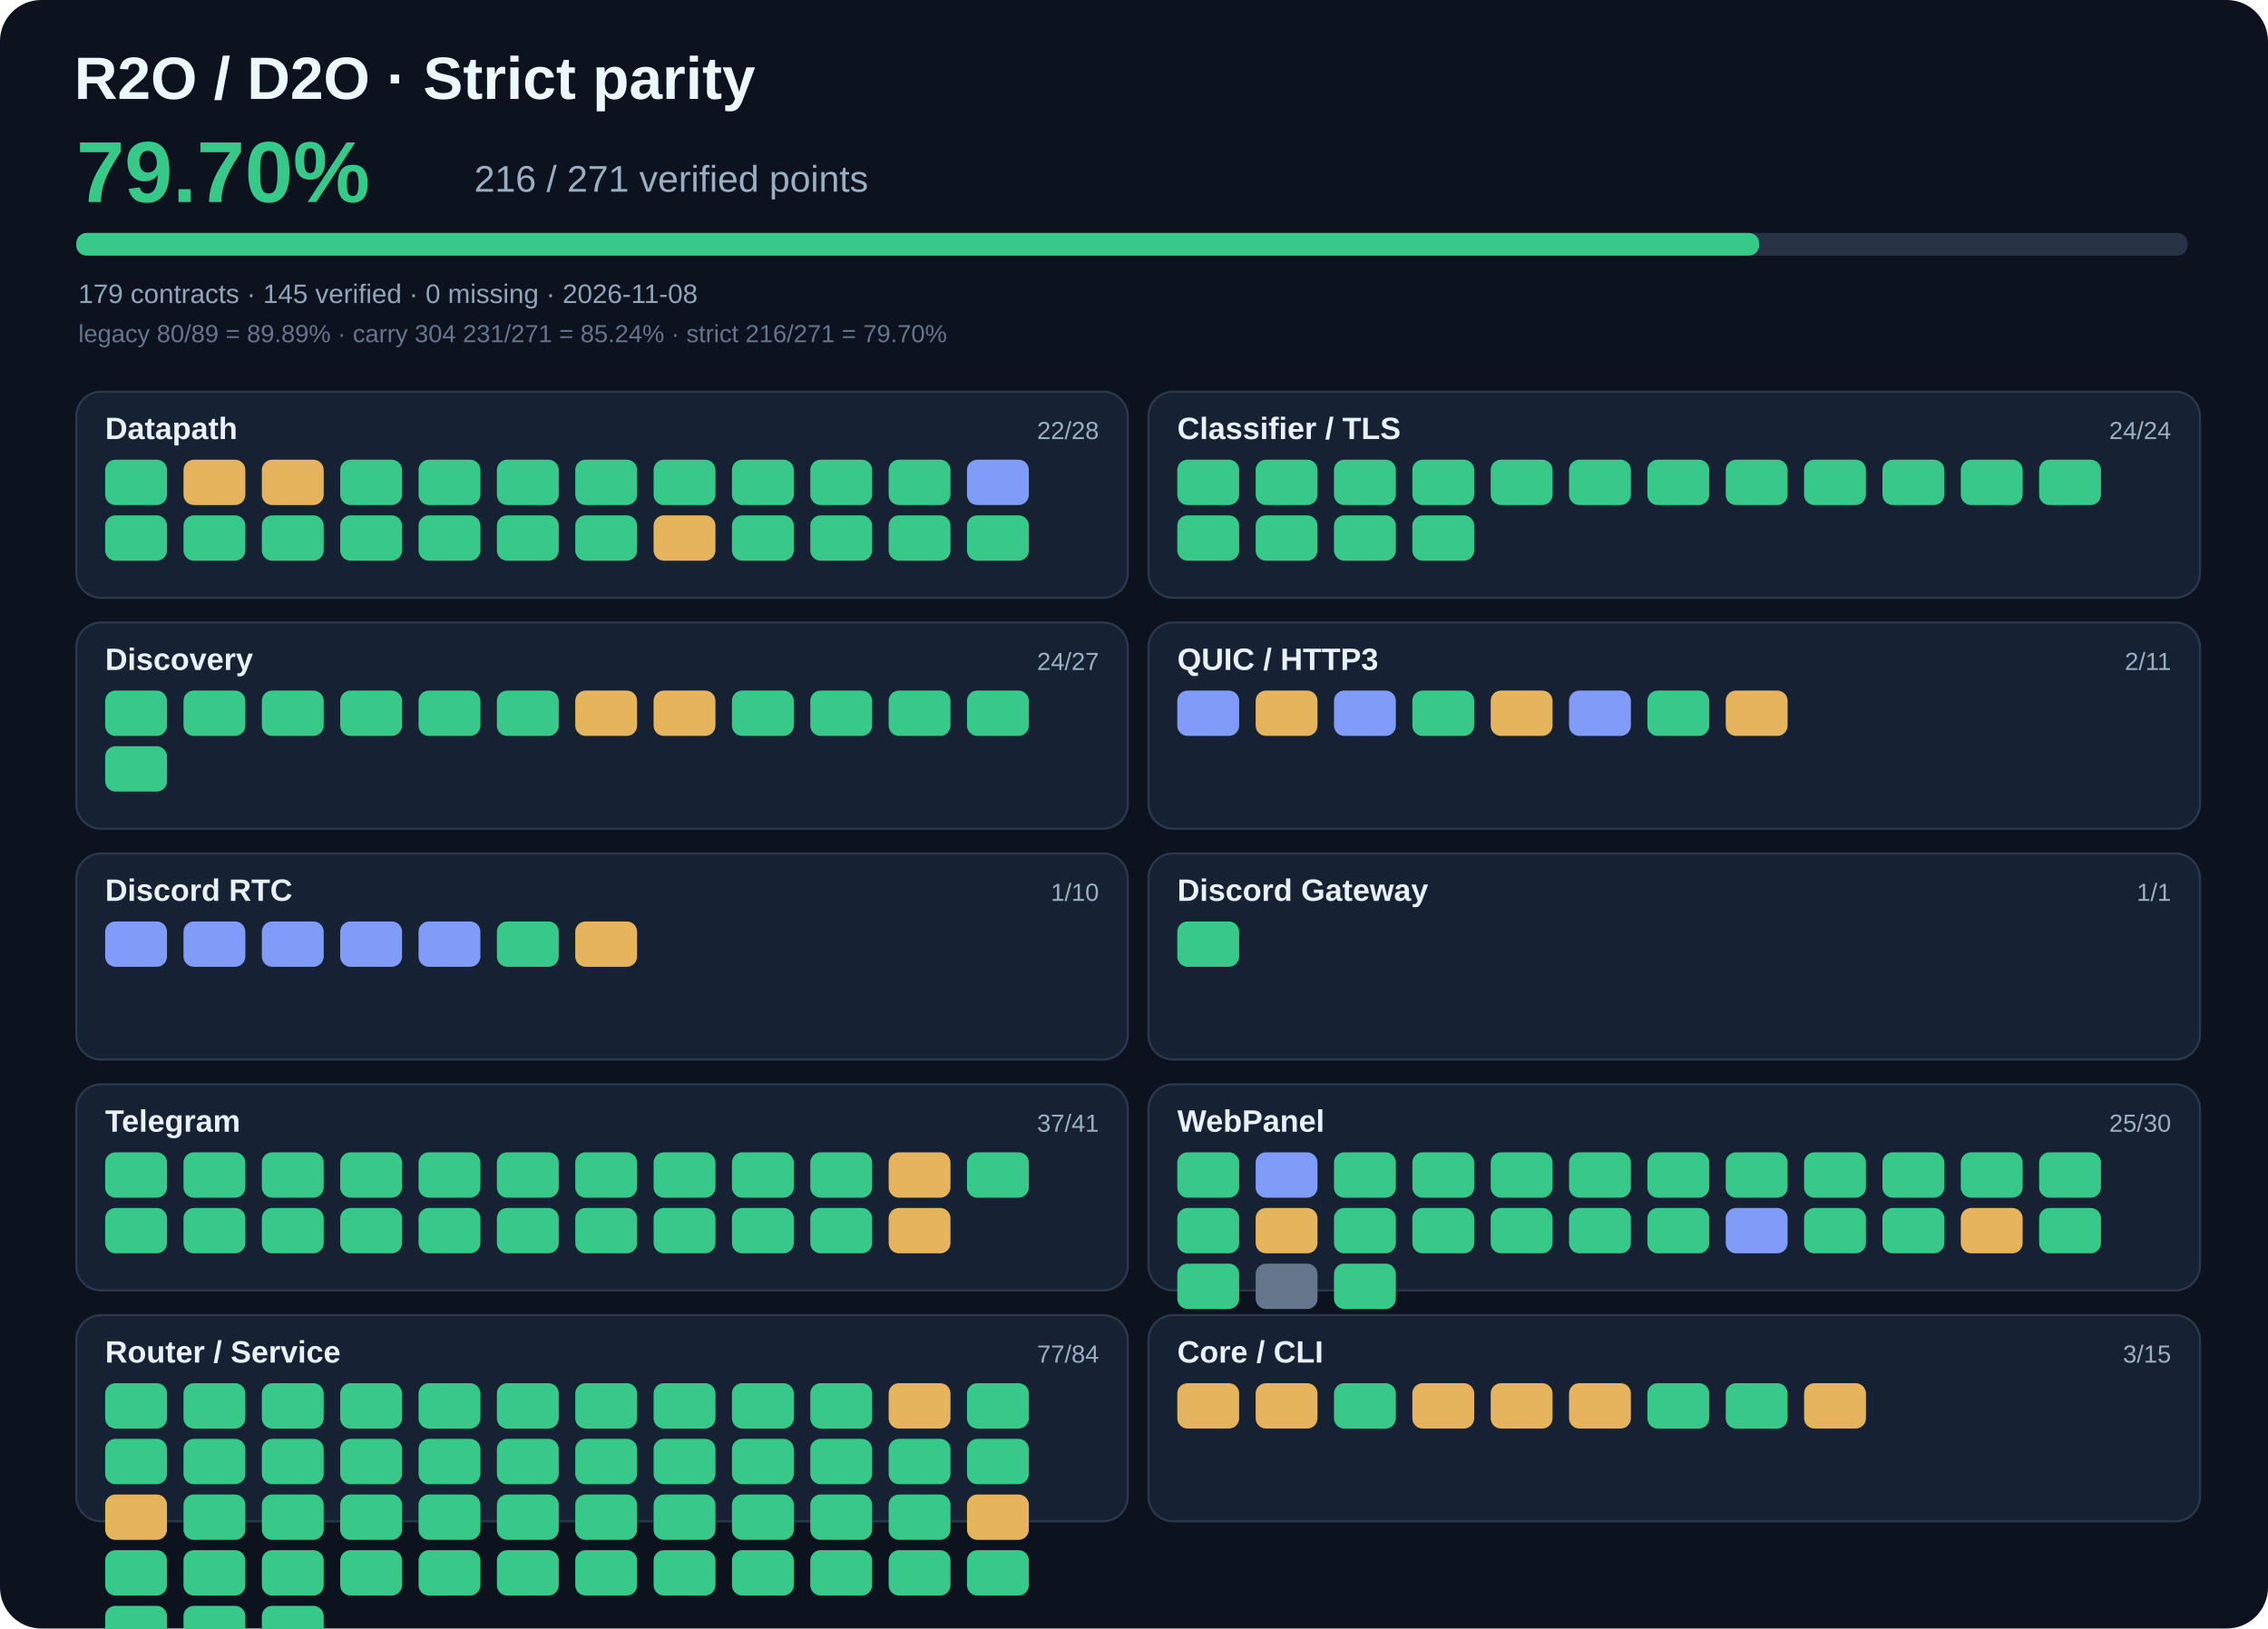
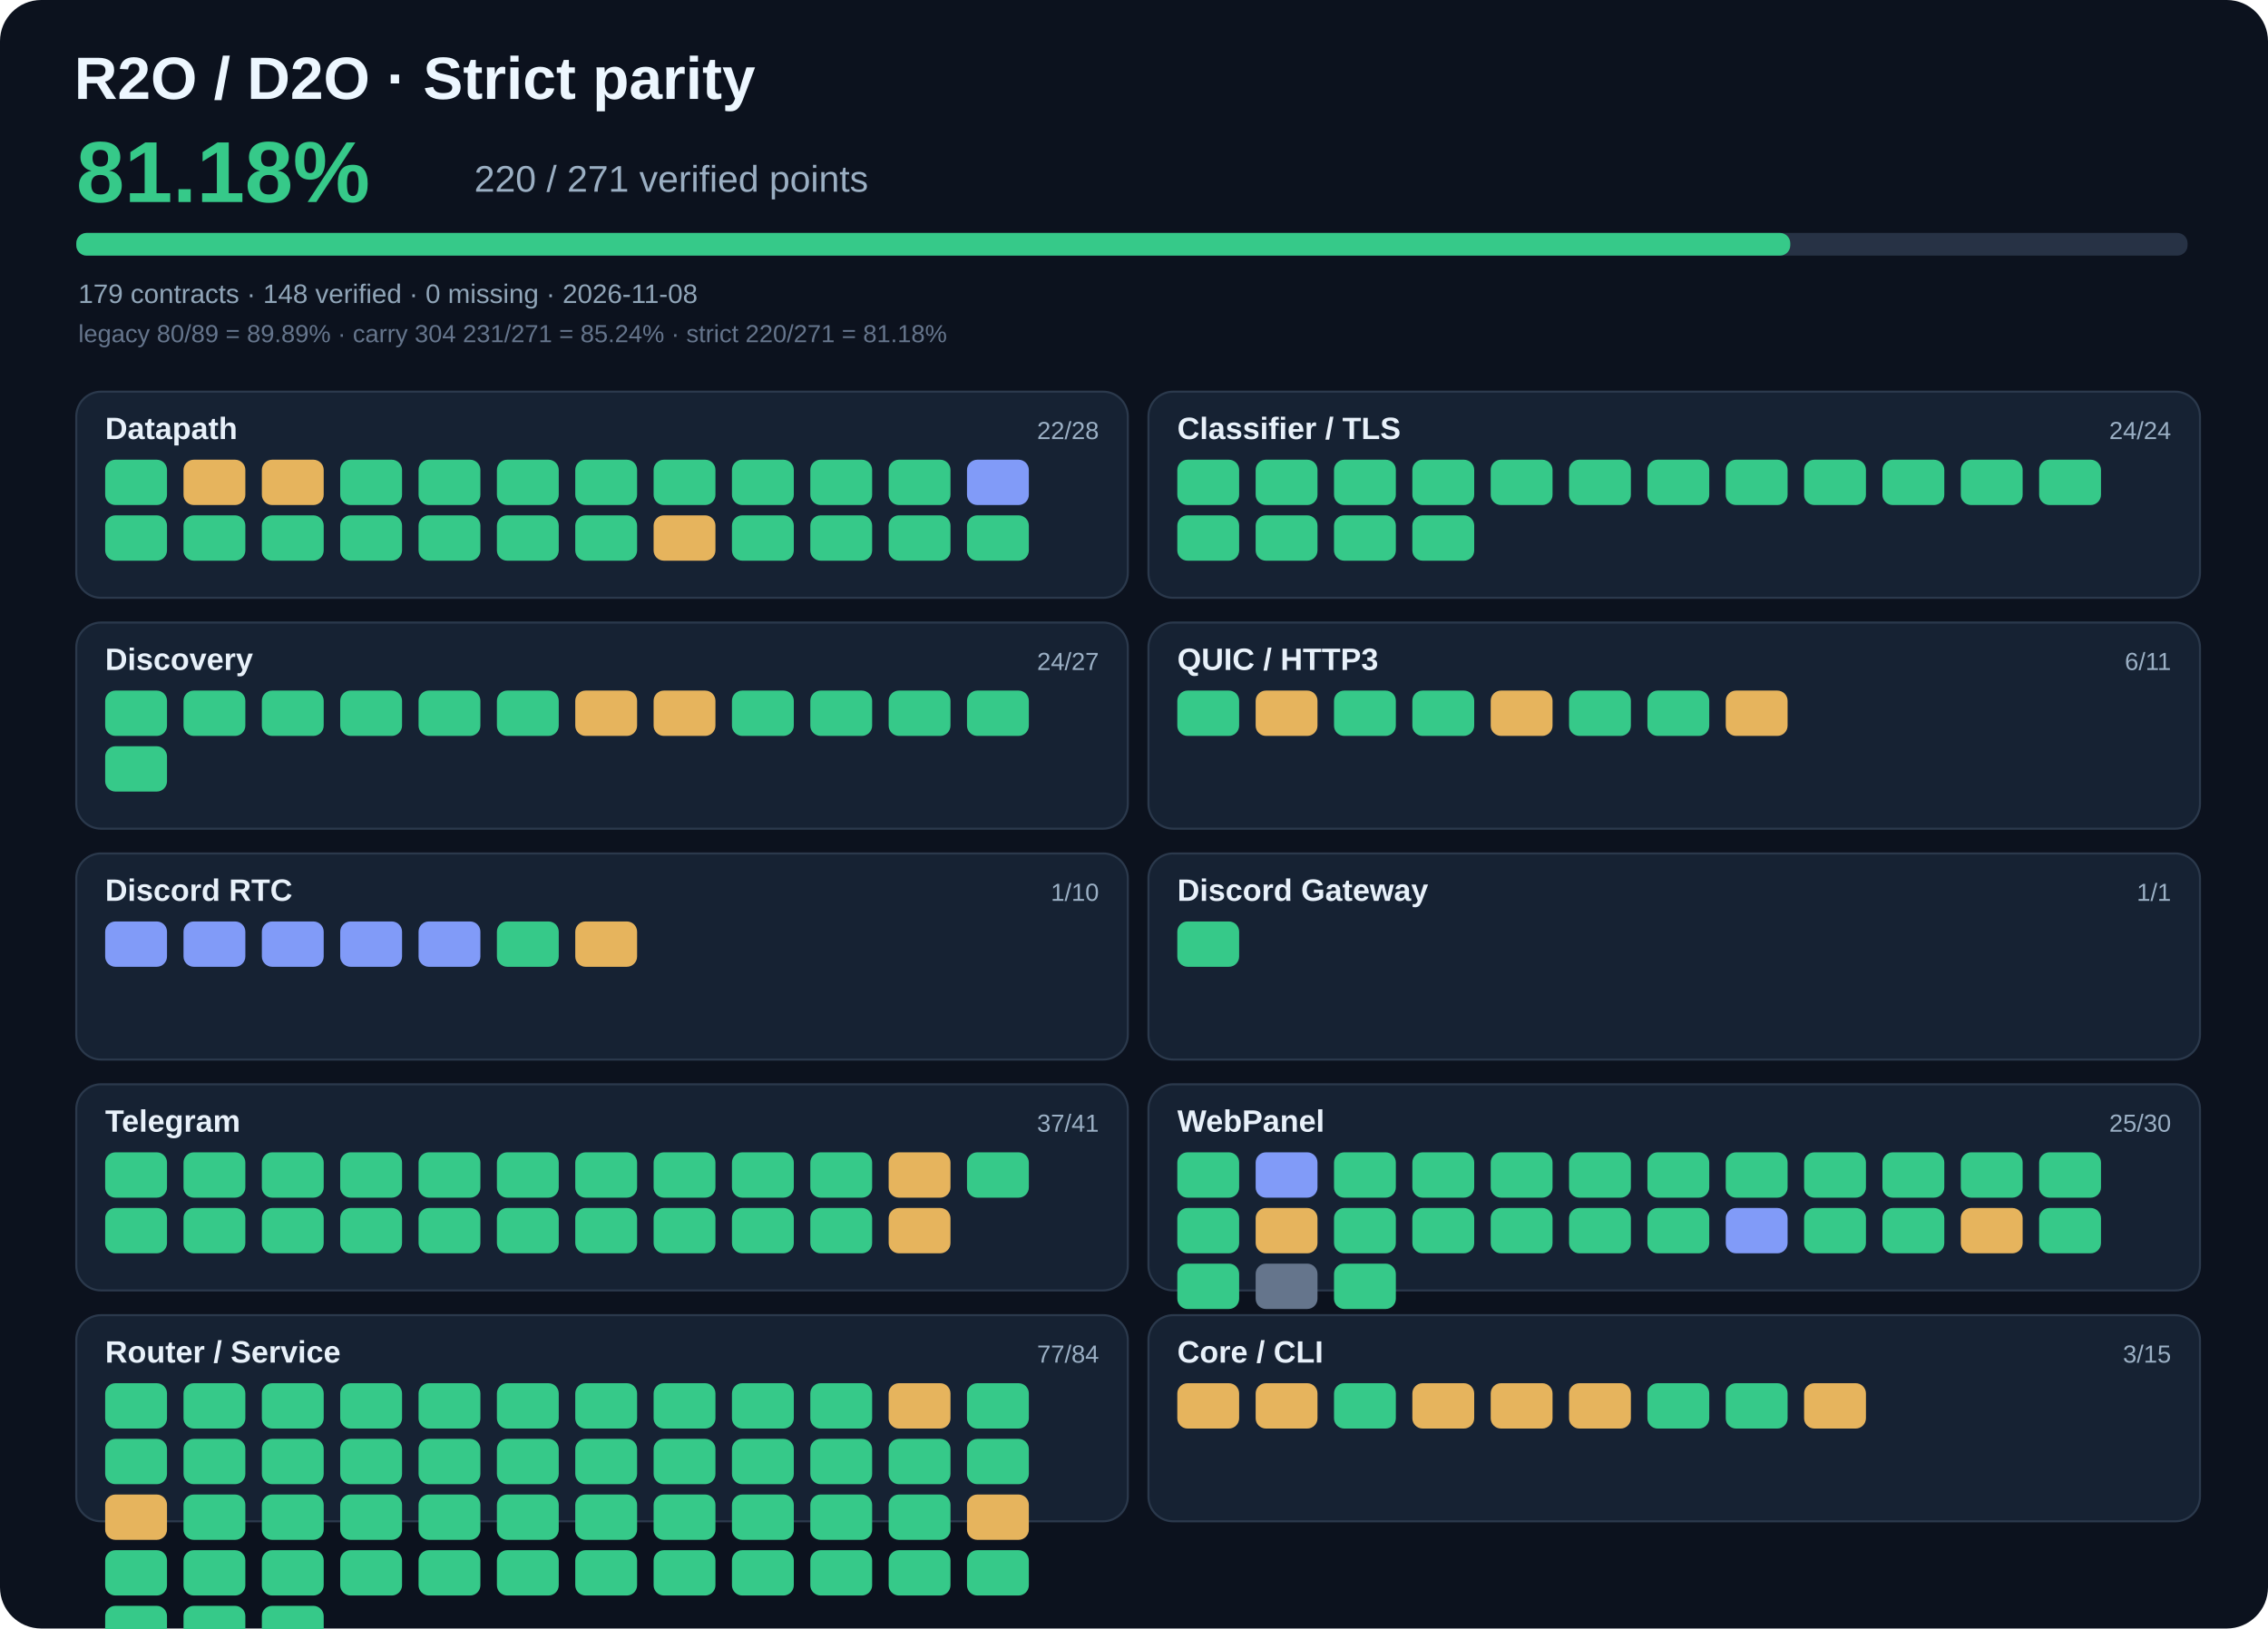
- <svg xmlns="http://www.w3.org/2000/svg" viewBox="0 0 1100 790" width="1100" height="790" role="img" aria-label="R2O strict parity 79.70%">
+ <svg xmlns="http://www.w3.org/2000/svg" viewBox="0 0 1100 790" width="1100" height="790" role="img" aria-label="R2O strict parity 81.18%">
  <rect width="1100" height="790" rx="20" fill="#0c121e" />
  <text x="36" y="48" fill="#edf7ff" font-family="Arial,sans-serif" font-size="29" font-weight="700">R2O / D2O · Strict parity</text>
-   <text x="37" y="98" fill="#36c989" font-family="Arial,sans-serif" font-size="42" font-weight="700">79.70%</text>
-   <text x="230" y="93" fill="#9bafc3" font-family="Arial,sans-serif" font-size="18">216 / 271 verified points</text>
+   <text x="37" y="98" fill="#36c989" font-family="Arial,sans-serif" font-size="42" font-weight="700">81.18%</text>
+   <text x="230" y="93" fill="#9bafc3" font-family="Arial,sans-serif" font-size="18">220 / 271 verified points</text>
  <rect x="37" y="113" width="1024" height="11" rx="5" fill="#273245" />
-   <rect x="37" y="113" width="816.2" height="11" rx="5" fill="#36c989" />
-   <text x="38" y="147" fill="#90a5b8" font-family="Arial,sans-serif" font-size="13">179 contracts · 145 verified · 0 missing · 2026-11-08</text>
-   <text x="38" y="166" fill="#65758c" font-family="Arial,sans-serif" font-size="12">legacy 80/89 = 89.89% · carry 304 231/271 = 85.24% · strict 216/271 = 79.70%</text>
+   <rect x="37" y="113" width="831.3" height="11" rx="5" fill="#36c989" />
+   <text x="38" y="147" fill="#90a5b8" font-family="Arial,sans-serif" font-size="13">179 contracts · 148 verified · 0 missing · 2026-11-08</text>
+   <text x="38" y="166" fill="#65758c" font-family="Arial,sans-serif" font-size="12">legacy 80/89 = 89.89% · carry 304 231/271 = 85.24% · strict 220/271 = 81.18%</text>
  <rect x="37" y="190" width="510" height="100" rx="12" fill="#162233" stroke="#2b394c" />
  <text x="51" y="213" fill="#e8f1fa" font-family="Arial,sans-serif" font-size="15" font-weight="700">Datapath</text>
  <text x="533" y="213" text-anchor="end" fill="#9bb0c5" font-family="Arial,sans-serif" font-size="12">22/28</text>
  <rect x="51" y="223" width="30" height="22" rx="5" fill="#36c989" />
  <rect x="89" y="223" width="30" height="22" rx="5" fill="#e6b45d" />
  <rect x="127" y="223" width="30" height="22" rx="5" fill="#e6b45d" />
  <rect x="165" y="223" width="30" height="22" rx="5" fill="#36c989" />
  <rect x="203" y="223" width="30" height="22" rx="5" fill="#36c989" />
  <rect x="241" y="223" width="30" height="22" rx="5" fill="#36c989" />
  <rect x="279" y="223" width="30" height="22" rx="5" fill="#36c989" />
  <rect x="317" y="223" width="30" height="22" rx="5" fill="#36c989" />
  <rect x="355" y="223" width="30" height="22" rx="5" fill="#36c989" />
  <rect x="393" y="223" width="30" height="22" rx="5" fill="#36c989" />
  <rect x="431" y="223" width="30" height="22" rx="5" fill="#36c989" />
  <rect x="469" y="223" width="30" height="22" rx="5" fill="#819bf8" />
  <rect x="51" y="250" width="30" height="22" rx="5" fill="#36c989" />
  <rect x="89" y="250" width="30" height="22" rx="5" fill="#36c989" />
  <rect x="127" y="250" width="30" height="22" rx="5" fill="#36c989" />
  <rect x="165" y="250" width="30" height="22" rx="5" fill="#36c989" />
  <rect x="203" y="250" width="30" height="22" rx="5" fill="#36c989" />
  <rect x="241" y="250" width="30" height="22" rx="5" fill="#36c989" />
  <rect x="279" y="250" width="30" height="22" rx="5" fill="#36c989" />
  <rect x="317" y="250" width="30" height="22" rx="5" fill="#e6b45d" />
  <rect x="355" y="250" width="30" height="22" rx="5" fill="#36c989" />
  <rect x="393" y="250" width="30" height="22" rx="5" fill="#36c989" />
  <rect x="431" y="250" width="30" height="22" rx="5" fill="#36c989" />
  <rect x="469" y="250" width="30" height="22" rx="5" fill="#36c989" />
  <rect x="557" y="190" width="510" height="100" rx="12" fill="#162233" stroke="#2b394c" />
  <text x="571" y="213" fill="#e8f1fa" font-family="Arial,sans-serif" font-size="15" font-weight="700">Classifier / TLS</text>
  <text x="1053" y="213" text-anchor="end" fill="#9bb0c5" font-family="Arial,sans-serif" font-size="12">24/24</text>
  <rect x="571" y="223" width="30" height="22" rx="5" fill="#36c989" />
  <rect x="609" y="223" width="30" height="22" rx="5" fill="#36c989" />
  <rect x="647" y="223" width="30" height="22" rx="5" fill="#36c989" />
  <rect x="685" y="223" width="30" height="22" rx="5" fill="#36c989" />
  <rect x="723" y="223" width="30" height="22" rx="5" fill="#36c989" />
  <rect x="761" y="223" width="30" height="22" rx="5" fill="#36c989" />
  <rect x="799" y="223" width="30" height="22" rx="5" fill="#36c989" />
  <rect x="837" y="223" width="30" height="22" rx="5" fill="#36c989" />
  <rect x="875" y="223" width="30" height="22" rx="5" fill="#36c989" />
  <rect x="913" y="223" width="30" height="22" rx="5" fill="#36c989" />
  <rect x="951" y="223" width="30" height="22" rx="5" fill="#36c989" />
  <rect x="989" y="223" width="30" height="22" rx="5" fill="#36c989" />
  <rect x="571" y="250" width="30" height="22" rx="5" fill="#36c989" />
  <rect x="609" y="250" width="30" height="22" rx="5" fill="#36c989" />
  <rect x="647" y="250" width="30" height="22" rx="5" fill="#36c989" />
  <rect x="685" y="250" width="30" height="22" rx="5" fill="#36c989" />
  <rect x="37" y="302" width="510" height="100" rx="12" fill="#162233" stroke="#2b394c" />
  <text x="51" y="325" fill="#e8f1fa" font-family="Arial,sans-serif" font-size="15" font-weight="700">Discovery</text>
  <text x="533" y="325" text-anchor="end" fill="#9bb0c5" font-family="Arial,sans-serif" font-size="12">24/27</text>
  <rect x="51" y="335" width="30" height="22" rx="5" fill="#36c989" />
  <rect x="89" y="335" width="30" height="22" rx="5" fill="#36c989" />
  <rect x="127" y="335" width="30" height="22" rx="5" fill="#36c989" />
  <rect x="165" y="335" width="30" height="22" rx="5" fill="#36c989" />
  <rect x="203" y="335" width="30" height="22" rx="5" fill="#36c989" />
  <rect x="241" y="335" width="30" height="22" rx="5" fill="#36c989" />
  <rect x="279" y="335" width="30" height="22" rx="5" fill="#e6b45d" />
  <rect x="317" y="335" width="30" height="22" rx="5" fill="#e6b45d" />
  <rect x="355" y="335" width="30" height="22" rx="5" fill="#36c989" />
  <rect x="393" y="335" width="30" height="22" rx="5" fill="#36c989" />
  <rect x="431" y="335" width="30" height="22" rx="5" fill="#36c989" />
  <rect x="469" y="335" width="30" height="22" rx="5" fill="#36c989" />
  <rect x="51" y="362" width="30" height="22" rx="5" fill="#36c989" />
  <rect x="557" y="302" width="510" height="100" rx="12" fill="#162233" stroke="#2b394c" />
  <text x="571" y="325" fill="#e8f1fa" font-family="Arial,sans-serif" font-size="15" font-weight="700">QUIC / HTTP3</text>
-   <text x="1053" y="325" text-anchor="end" fill="#9bb0c5" font-family="Arial,sans-serif" font-size="12">2/11</text>
-   <rect x="571" y="335" width="30" height="22" rx="5" fill="#819bf8" />
+   <text x="1053" y="325" text-anchor="end" fill="#9bb0c5" font-family="Arial,sans-serif" font-size="12">6/11</text>
+   <rect x="571" y="335" width="30" height="22" rx="5" fill="#36c989" />
  <rect x="609" y="335" width="30" height="22" rx="5" fill="#e6b45d" />
-   <rect x="647" y="335" width="30" height="22" rx="5" fill="#819bf8" />
+   <rect x="647" y="335" width="30" height="22" rx="5" fill="#36c989" />
  <rect x="685" y="335" width="30" height="22" rx="5" fill="#36c989" />
  <rect x="723" y="335" width="30" height="22" rx="5" fill="#e6b45d" />
-   <rect x="761" y="335" width="30" height="22" rx="5" fill="#819bf8" />
+   <rect x="761" y="335" width="30" height="22" rx="5" fill="#36c989" />
  <rect x="799" y="335" width="30" height="22" rx="5" fill="#36c989" />
  <rect x="837" y="335" width="30" height="22" rx="5" fill="#e6b45d" />
  <rect x="37" y="414" width="510" height="100" rx="12" fill="#162233" stroke="#2b394c" />
  <text x="51" y="437" fill="#e8f1fa" font-family="Arial,sans-serif" font-size="15" font-weight="700">Discord RTC</text>
  <text x="533" y="437" text-anchor="end" fill="#9bb0c5" font-family="Arial,sans-serif" font-size="12">1/10</text>
  <rect x="51" y="447" width="30" height="22" rx="5" fill="#819bf8" />
  <rect x="89" y="447" width="30" height="22" rx="5" fill="#819bf8" />
  <rect x="127" y="447" width="30" height="22" rx="5" fill="#819bf8" />
  <rect x="165" y="447" width="30" height="22" rx="5" fill="#819bf8" />
  <rect x="203" y="447" width="30" height="22" rx="5" fill="#819bf8" />
  <rect x="241" y="447" width="30" height="22" rx="5" fill="#36c989" />
  <rect x="279" y="447" width="30" height="22" rx="5" fill="#e6b45d" />
  <rect x="557" y="414" width="510" height="100" rx="12" fill="#162233" stroke="#2b394c" />
  <text x="571" y="437" fill="#e8f1fa" font-family="Arial,sans-serif" font-size="15" font-weight="700">Discord Gateway</text>
  <text x="1053" y="437" text-anchor="end" fill="#9bb0c5" font-family="Arial,sans-serif" font-size="12">1/1</text>
  <rect x="571" y="447" width="30" height="22" rx="5" fill="#36c989" />
  <rect x="37" y="526" width="510" height="100" rx="12" fill="#162233" stroke="#2b394c" />
  <text x="51" y="549" fill="#e8f1fa" font-family="Arial,sans-serif" font-size="15" font-weight="700">Telegram</text>
  <text x="533" y="549" text-anchor="end" fill="#9bb0c5" font-family="Arial,sans-serif" font-size="12">37/41</text>
  <rect x="51" y="559" width="30" height="22" rx="5" fill="#36c989" />
  <rect x="89" y="559" width="30" height="22" rx="5" fill="#36c989" />
  <rect x="127" y="559" width="30" height="22" rx="5" fill="#36c989" />
  <rect x="165" y="559" width="30" height="22" rx="5" fill="#36c989" />
  <rect x="203" y="559" width="30" height="22" rx="5" fill="#36c989" />
  <rect x="241" y="559" width="30" height="22" rx="5" fill="#36c989" />
  <rect x="279" y="559" width="30" height="22" rx="5" fill="#36c989" />
  <rect x="317" y="559" width="30" height="22" rx="5" fill="#36c989" />
  <rect x="355" y="559" width="30" height="22" rx="5" fill="#36c989" />
  <rect x="393" y="559" width="30" height="22" rx="5" fill="#36c989" />
  <rect x="431" y="559" width="30" height="22" rx="5" fill="#e6b45d" />
  <rect x="469" y="559" width="30" height="22" rx="5" fill="#36c989" />
  <rect x="51" y="586" width="30" height="22" rx="5" fill="#36c989" />
  <rect x="89" y="586" width="30" height="22" rx="5" fill="#36c989" />
  <rect x="127" y="586" width="30" height="22" rx="5" fill="#36c989" />
  <rect x="165" y="586" width="30" height="22" rx="5" fill="#36c989" />
  <rect x="203" y="586" width="30" height="22" rx="5" fill="#36c989" />
  <rect x="241" y="586" width="30" height="22" rx="5" fill="#36c989" />
  <rect x="279" y="586" width="30" height="22" rx="5" fill="#36c989" />
  <rect x="317" y="586" width="30" height="22" rx="5" fill="#36c989" />
  <rect x="355" y="586" width="30" height="22" rx="5" fill="#36c989" />
  <rect x="393" y="586" width="30" height="22" rx="5" fill="#36c989" />
  <rect x="431" y="586" width="30" height="22" rx="5" fill="#e6b45d" />
  <rect x="557" y="526" width="510" height="100" rx="12" fill="#162233" stroke="#2b394c" />
  <text x="571" y="549" fill="#e8f1fa" font-family="Arial,sans-serif" font-size="15" font-weight="700">WebPanel</text>
  <text x="1053" y="549" text-anchor="end" fill="#9bb0c5" font-family="Arial,sans-serif" font-size="12">25/30</text>
  <rect x="571" y="559" width="30" height="22" rx="5" fill="#36c989" />
  <rect x="609" y="559" width="30" height="22" rx="5" fill="#819bf8" />
  <rect x="647" y="559" width="30" height="22" rx="5" fill="#36c989" />
  <rect x="685" y="559" width="30" height="22" rx="5" fill="#36c989" />
  <rect x="723" y="559" width="30" height="22" rx="5" fill="#36c989" />
  <rect x="761" y="559" width="30" height="22" rx="5" fill="#36c989" />
  <rect x="799" y="559" width="30" height="22" rx="5" fill="#36c989" />
  <rect x="837" y="559" width="30" height="22" rx="5" fill="#36c989" />
  <rect x="875" y="559" width="30" height="22" rx="5" fill="#36c989" />
  <rect x="913" y="559" width="30" height="22" rx="5" fill="#36c989" />
  <rect x="951" y="559" width="30" height="22" rx="5" fill="#36c989" />
  <rect x="989" y="559" width="30" height="22" rx="5" fill="#36c989" />
  <rect x="571" y="586" width="30" height="22" rx="5" fill="#36c989" />
  <rect x="609" y="586" width="30" height="22" rx="5" fill="#e6b45d" />
  <rect x="647" y="586" width="30" height="22" rx="5" fill="#36c989" />
  <rect x="685" y="586" width="30" height="22" rx="5" fill="#36c989" />
  <rect x="723" y="586" width="30" height="22" rx="5" fill="#36c989" />
  <rect x="761" y="586" width="30" height="22" rx="5" fill="#36c989" />
  <rect x="799" y="586" width="30" height="22" rx="5" fill="#36c989" />
  <rect x="837" y="586" width="30" height="22" rx="5" fill="#819bf8" />
  <rect x="875" y="586" width="30" height="22" rx="5" fill="#36c989" />
  <rect x="913" y="586" width="30" height="22" rx="5" fill="#36c989" />
  <rect x="951" y="586" width="30" height="22" rx="5" fill="#e6b45d" />
  <rect x="989" y="586" width="30" height="22" rx="5" fill="#36c989" />
  <rect x="571" y="613" width="30" height="22" rx="5" fill="#36c989" />
  <rect x="609" y="613" width="30" height="22" rx="5" fill="#65758c" />
  <rect x="647" y="613" width="30" height="22" rx="5" fill="#36c989" />
  <rect x="37" y="638" width="510" height="100" rx="12" fill="#162233" stroke="#2b394c" />
  <text x="51" y="661" fill="#e8f1fa" font-family="Arial,sans-serif" font-size="15" font-weight="700">Router / Service</text>
  <text x="533" y="661" text-anchor="end" fill="#9bb0c5" font-family="Arial,sans-serif" font-size="12">77/84</text>
  <rect x="51" y="671" width="30" height="22" rx="5" fill="#36c989" />
  <rect x="89" y="671" width="30" height="22" rx="5" fill="#36c989" />
  <rect x="127" y="671" width="30" height="22" rx="5" fill="#36c989" />
  <rect x="165" y="671" width="30" height="22" rx="5" fill="#36c989" />
  <rect x="203" y="671" width="30" height="22" rx="5" fill="#36c989" />
  <rect x="241" y="671" width="30" height="22" rx="5" fill="#36c989" />
  <rect x="279" y="671" width="30" height="22" rx="5" fill="#36c989" />
  <rect x="317" y="671" width="30" height="22" rx="5" fill="#36c989" />
  <rect x="355" y="671" width="30" height="22" rx="5" fill="#36c989" />
  <rect x="393" y="671" width="30" height="22" rx="5" fill="#36c989" />
  <rect x="431" y="671" width="30" height="22" rx="5" fill="#e6b45d" />
  <rect x="469" y="671" width="30" height="22" rx="5" fill="#36c989" />
  <rect x="51" y="698" width="30" height="22" rx="5" fill="#36c989" />
  <rect x="89" y="698" width="30" height="22" rx="5" fill="#36c989" />
  <rect x="127" y="698" width="30" height="22" rx="5" fill="#36c989" />
  <rect x="165" y="698" width="30" height="22" rx="5" fill="#36c989" />
  <rect x="203" y="698" width="30" height="22" rx="5" fill="#36c989" />
  <rect x="241" y="698" width="30" height="22" rx="5" fill="#36c989" />
  <rect x="279" y="698" width="30" height="22" rx="5" fill="#36c989" />
  <rect x="317" y="698" width="30" height="22" rx="5" fill="#36c989" />
  <rect x="355" y="698" width="30" height="22" rx="5" fill="#36c989" />
  <rect x="393" y="698" width="30" height="22" rx="5" fill="#36c989" />
  <rect x="431" y="698" width="30" height="22" rx="5" fill="#36c989" />
  <rect x="469" y="698" width="30" height="22" rx="5" fill="#36c989" />
  <rect x="51" y="725" width="30" height="22" rx="5" fill="#e6b45d" />
  <rect x="89" y="725" width="30" height="22" rx="5" fill="#36c989" />
  <rect x="127" y="725" width="30" height="22" rx="5" fill="#36c989" />
  <rect x="165" y="725" width="30" height="22" rx="5" fill="#36c989" />
  <rect x="203" y="725" width="30" height="22" rx="5" fill="#36c989" />
  <rect x="241" y="725" width="30" height="22" rx="5" fill="#36c989" />
  <rect x="279" y="725" width="30" height="22" rx="5" fill="#36c989" />
  <rect x="317" y="725" width="30" height="22" rx="5" fill="#36c989" />
  <rect x="355" y="725" width="30" height="22" rx="5" fill="#36c989" />
  <rect x="393" y="725" width="30" height="22" rx="5" fill="#36c989" />
  <rect x="431" y="725" width="30" height="22" rx="5" fill="#36c989" />
  <rect x="469" y="725" width="30" height="22" rx="5" fill="#e6b45d" />
  <rect x="51" y="752" width="30" height="22" rx="5" fill="#36c989" />
  <rect x="89" y="752" width="30" height="22" rx="5" fill="#36c989" />
  <rect x="127" y="752" width="30" height="22" rx="5" fill="#36c989" />
  <rect x="165" y="752" width="30" height="22" rx="5" fill="#36c989" />
  <rect x="203" y="752" width="30" height="22" rx="5" fill="#36c989" />
  <rect x="241" y="752" width="30" height="22" rx="5" fill="#36c989" />
  <rect x="279" y="752" width="30" height="22" rx="5" fill="#36c989" />
  <rect x="317" y="752" width="30" height="22" rx="5" fill="#36c989" />
  <rect x="355" y="752" width="30" height="22" rx="5" fill="#36c989" />
  <rect x="393" y="752" width="30" height="22" rx="5" fill="#36c989" />
  <rect x="431" y="752" width="30" height="22" rx="5" fill="#36c989" />
  <rect x="469" y="752" width="30" height="22" rx="5" fill="#36c989" />
  <rect x="51" y="779" width="30" height="22" rx="5" fill="#36c989" />
  <rect x="89" y="779" width="30" height="22" rx="5" fill="#36c989" />
  <rect x="127" y="779" width="30" height="22" rx="5" fill="#36c989" />
  <rect x="557" y="638" width="510" height="100" rx="12" fill="#162233" stroke="#2b394c" />
  <text x="571" y="661" fill="#e8f1fa" font-family="Arial,sans-serif" font-size="15" font-weight="700">Core / CLI</text>
  <text x="1053" y="661" text-anchor="end" fill="#9bb0c5" font-family="Arial,sans-serif" font-size="12">3/15</text>
  <rect x="571" y="671" width="30" height="22" rx="5" fill="#e6b45d" />
  <rect x="609" y="671" width="30" height="22" rx="5" fill="#e6b45d" />
  <rect x="647" y="671" width="30" height="22" rx="5" fill="#36c989" />
  <rect x="685" y="671" width="30" height="22" rx="5" fill="#e6b45d" />
  <rect x="723" y="671" width="30" height="22" rx="5" fill="#e6b45d" />
  <rect x="761" y="671" width="30" height="22" rx="5" fill="#e6b45d" />
  <rect x="799" y="671" width="30" height="22" rx="5" fill="#36c989" />
  <rect x="837" y="671" width="30" height="22" rx="5" fill="#36c989" />
  <rect x="875" y="671" width="30" height="22" rx="5" fill="#e6b45d" />
</svg>
